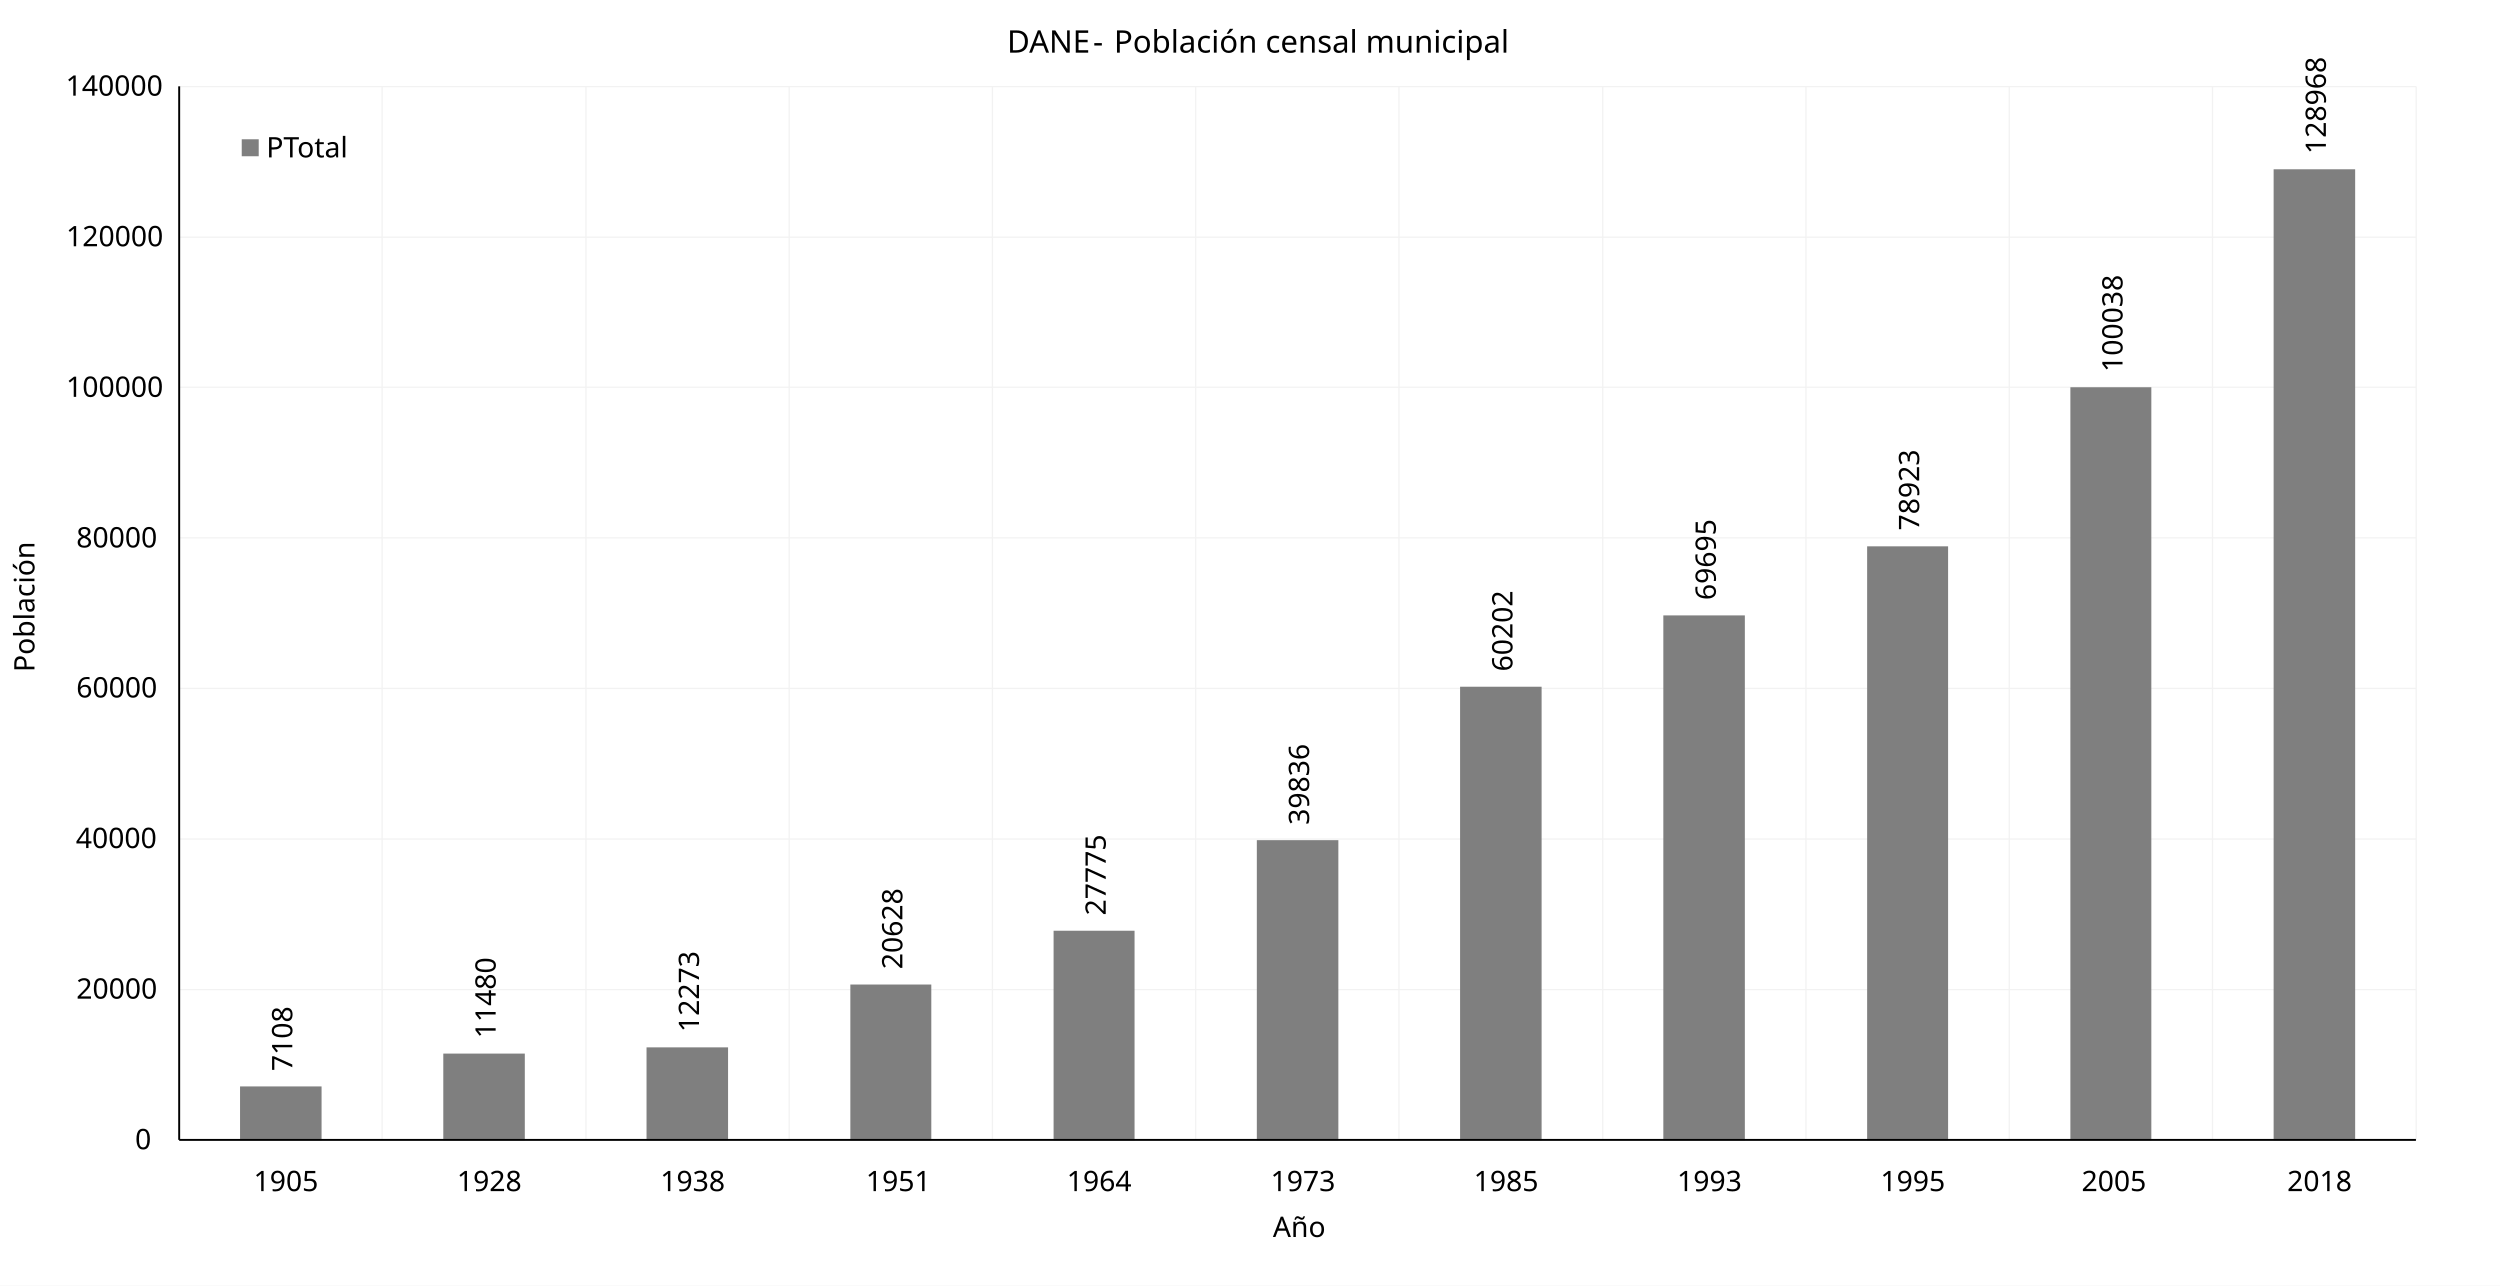
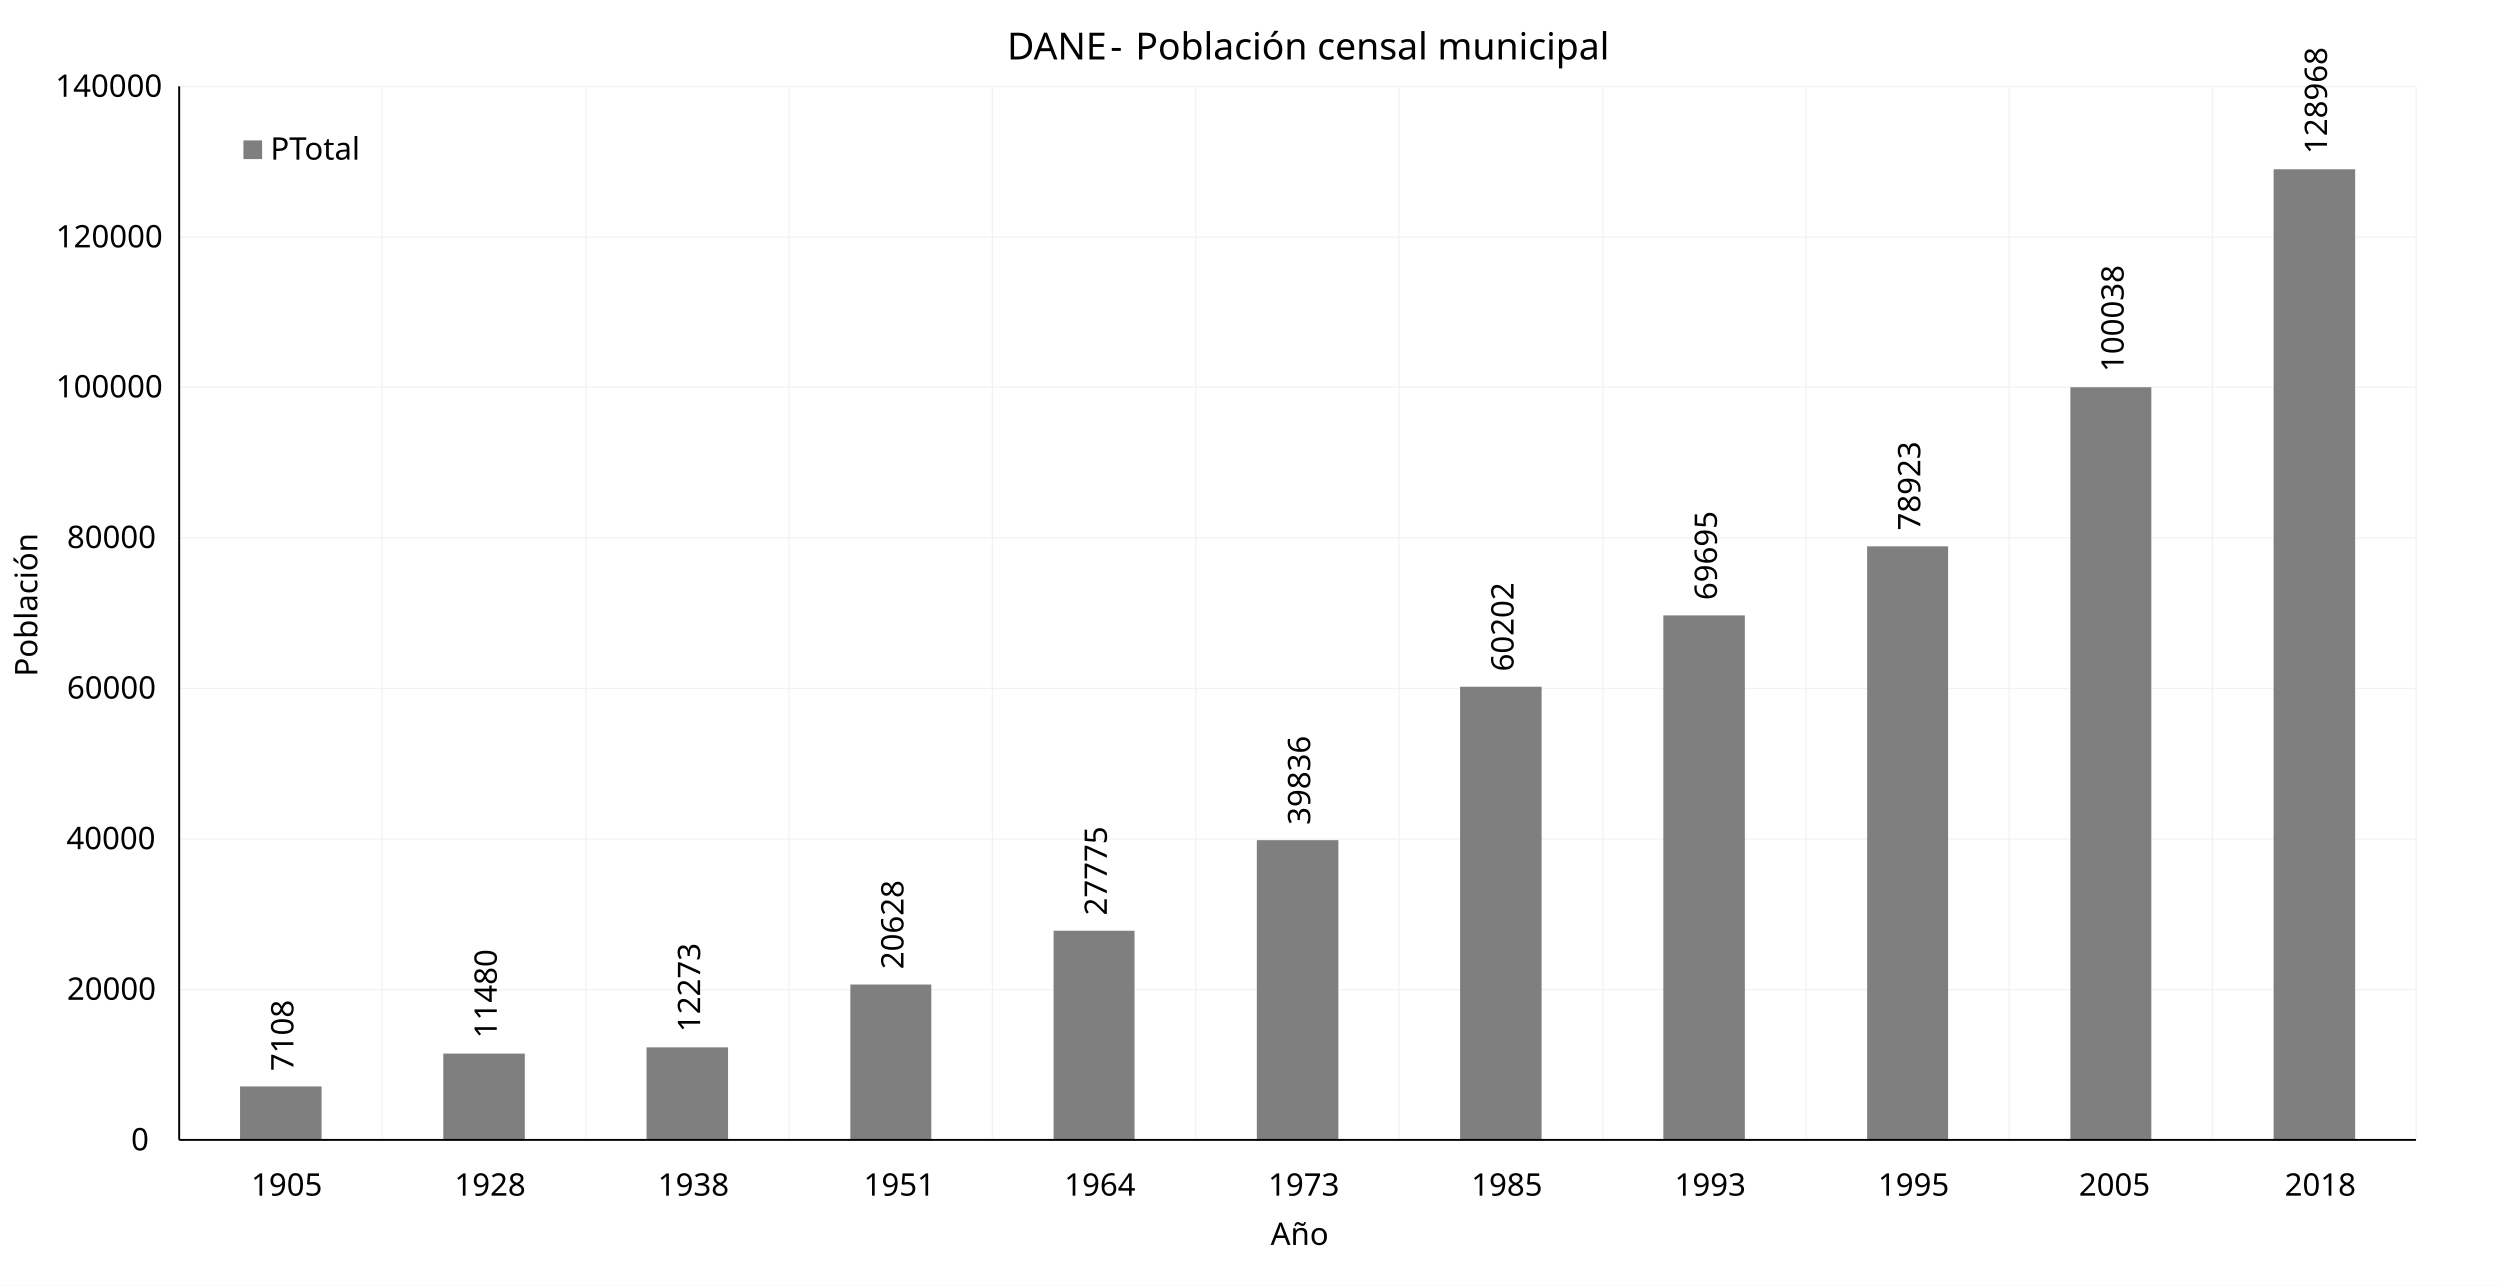
<svg xmlns="http://www.w3.org/2000/svg" width="4416" height="2271" xml:space="preserve" overflow="hidden">
  <defs>
    <clipPath id="clip0">
      <rect x="0" y="0" width="4416" height="2271" />
    </clipPath>
  </defs>
  <g clip-path="url(#clip0)">
    <rect x="0" y="0" width="4416" height="2271" fill="#FFFFFF" />
    <g>
      <path d="M316 1748.06 4268 1748.06M316 1482.05 4268 1482.05M316 1216.04 4268 1216.04M316 950.031 4268 950.031M316 684.022 4268 684.022M316 419.014 4268 419.014M316 153 4268 153" stroke="#F2F2F2" stroke-width="2.292" stroke-linejoin="round" stroke-miterlimit="10" fill="none" />
    </g>
    <g>
      <path d="M675.022 153 675.022 2014M1035.03 153 1035.03 2014M1394.05 153 1394.05 2014M1753.06 153 1753.06 2014M2112.07 153 2112.07 2014M2471.08 153 2471.08 2014M2831.09 153 2831.09 2014M3190.1 153 3190.1 2014M3549.12 153 3549.12 2014M3908.13 153 3908.13 2014M4268 153 4268 2014" stroke="#F2F2F2" stroke-width="2.292" stroke-linejoin="round" stroke-miterlimit="10" fill="none" />
    </g>
    <g>
      <path d="M424.014 1919.06 568.019 1919.06 568.019 2014 424.014 2014ZM783.026 1861.06 927.03 1861.06 927.03 2014 783.026 2014ZM1142.04 1850.06 1286.04 1850.06 1286.04 2014 1142.04 2014ZM1502.05 1739.06 1645.05 1739.06 1645.05 2014 1502.05 2014ZM1861.06 1644.05 2004.07 1644.05 2004.07 2014 1861.06 2014ZM2220.07 1484.05 2364.08 1484.05 2364.08 2014 2220.07 2014ZM2579.08 1213.04 2723.09 1213.04 2723.09 2014 2579.08 2014ZM2938.1 1087.04 3082.1 1087.04 3082.1 2014 2938.1 2014ZM3298.11 965.032 3441.11 965.032 3441.11 2014 3298.11 2014ZM3657.12 684.022 3800.12 684.022 3800.12 2014 3657.12 2014ZM4016.13 299.01 4160.14 299.01 4160.14 2014 4016.13 2014Z" fill="#7F7F7F" />
    </g>
    <g>
      <path d="M0 0 0 1861" stroke="#000000" stroke-width="3.438" stroke-linejoin="round" stroke-miterlimit="10" fill="none" fill-rule="evenodd" transform="matrix(1 0 0 -1 316.5 2013.5)" />
    </g>
    <g>
      <path d="M316.5 2013.5 4267.5 2013.5" stroke="#000000" stroke-width="3.438" stroke-linejoin="round" stroke-miterlimit="10" fill="none" fill-rule="evenodd" />
    </g>
    <g>
-       <text font-family="Segoe UI Light,Segoe UI Light_MSFontService,sans-serif" font-weight="300" font-size="50" transform="matrix(6.12323e-17 -1 1 6.12323e-17 516.297 1892)">7108</text>
+       <text font-family="Segoe UI Light,Segoe UI Light_MSFontService,sans-serif" font-weight="300" font-size="55" transform="matrix(6.12323e-17 -1 1 6.12323e-17 518.268 1892)">7108</text>
    </g>
    <g>
-       <text font-family="Segoe UI Light,Segoe UI Light_MSFontService,sans-serif" font-weight="300" font-size="50" transform="matrix(6.12323e-17 -1 1 6.12323e-17 875.509 1834)">11480</text>
+       <text font-family="Segoe UI Light,Segoe UI Light_MSFontService,sans-serif" font-weight="300" font-size="55" transform="matrix(6.12323e-17 -1 1 6.12323e-17 877.48 1834)">11480</text>
    </g>
    <g>
-       <text font-family="Segoe UI Light,Segoe UI Light_MSFontService,sans-serif" font-weight="300" font-size="50" transform="matrix(6.12323e-17 -1 1 6.12323e-17 1234.72 1823)">12273</text>
+       <text font-family="Segoe UI Light,Segoe UI Light_MSFontService,sans-serif" font-weight="300" font-size="55" transform="matrix(6.12323e-17 -1 1 6.12323e-17 1236.69 1823)">12273</text>
    </g>
    <g>
-       <text font-family="Segoe UI Light,Segoe UI Light_MSFontService,sans-serif" font-weight="300" font-size="50" transform="matrix(6.12323e-17 -1 1 6.12323e-17 1593.93 1712)">20628</text>
+       <text font-family="Segoe UI Light,Segoe UI Light_MSFontService,sans-serif" font-weight="300" font-size="55" transform="matrix(6.12323e-17 -1 1 6.12323e-17 1595.9 1712)">20628</text>
    </g>
    <g>
-       <text font-family="Segoe UI Light,Segoe UI Light_MSFontService,sans-serif" font-weight="300" font-size="50" transform="matrix(6.12323e-17 -1 1 6.12323e-17 1953.15 1617)">27775</text>
+       <text font-family="Segoe UI Light,Segoe UI Light_MSFontService,sans-serif" font-weight="300" font-size="55" transform="matrix(6.12323e-17 -1 1 6.12323e-17 1955.12 1617)">27775</text>
    </g>
    <g>
-       <text font-family="Segoe UI Light,Segoe UI Light_MSFontService,sans-serif" font-weight="300" font-size="50" transform="matrix(6.12323e-17 -1 1 6.12323e-17 2312.36 1457)">39836</text>
+       <text font-family="Segoe UI Light,Segoe UI Light_MSFontService,sans-serif" font-weight="300" font-size="55" transform="matrix(6.12323e-17 -1 1 6.12323e-17 2314.33 1457)">39836</text>
    </g>
    <g>
-       <text font-family="Segoe UI Light,Segoe UI Light_MSFontService,sans-serif" font-weight="300" font-size="50" transform="matrix(6.12323e-17 -1 1 6.12323e-17 2671.57 1186)">60202</text>
+       <text font-family="Segoe UI Light,Segoe UI Light_MSFontService,sans-serif" font-weight="300" font-size="55" transform="matrix(6.12323e-17 -1 1 6.12323e-17 2673.54 1186)">60202</text>
    </g>
    <g>
-       <text font-family="Segoe UI Light,Segoe UI Light_MSFontService,sans-serif" font-weight="300" font-size="50" transform="matrix(6.12323e-17 -1 1 6.12323e-17 3030.78 1060)">69695</text>
+       <text font-family="Segoe UI Light,Segoe UI Light_MSFontService,sans-serif" font-weight="300" font-size="55" transform="matrix(6.12323e-17 -1 1 6.12323e-17 3032.75 1060)">69695</text>
    </g>
    <g>
-       <text font-family="Segoe UI Light,Segoe UI Light_MSFontService,sans-serif" font-weight="300" font-size="50" transform="matrix(6.12323e-17 -1 1 6.12323e-17 3389.99 937)">78923</text>
+       <text font-family="Segoe UI Light,Segoe UI Light_MSFontService,sans-serif" font-weight="300" font-size="55" transform="matrix(6.12323e-17 -1 1 6.12323e-17 3391.96 937)">78923</text>
    </g>
    <g>
-       <text font-family="Segoe UI Light,Segoe UI Light_MSFontService,sans-serif" font-weight="300" font-size="50" transform="matrix(6.12323e-17 -1 1 6.12323e-17 3749.21 657)">100038</text>
+       <text font-family="Segoe UI Light,Segoe UI Light_MSFontService,sans-serif" font-weight="300" font-size="55" transform="matrix(6.12323e-17 -1 1 6.12323e-17 3751.18 657)">100038</text>
    </g>
    <g>
-       <text font-family="Segoe UI Light,Segoe UI Light_MSFontService,sans-serif" font-weight="300" font-size="50" transform="matrix(6.12323e-17 -1 1 6.12323e-17 4108.42 272)">128968</text>
+       <text font-family="Segoe UI Light,Segoe UI Light_MSFontService,sans-serif" font-weight="300" font-size="55" transform="matrix(6.12323e-17 -1 1 6.12323e-17 4110.39 272)">128968</text>
    </g>
    <g>
-       <text font-family="Segoe UI Light,Segoe UI Light_MSFontService,sans-serif" font-weight="300" font-size="50" transform="matrix(1 0 0 1 238.6 2030)">0</text>
+       <text font-family="Segoe UI Light,Segoe UI Light_MSFontService,sans-serif" font-weight="300" font-size="55" transform="matrix(1 0 0 1 231.542 2032)">0</text>
    </g>
    <g>
-       <text font-family="Segoe UI Light,Segoe UI Light_MSFontService,sans-serif" font-weight="300" font-size="50" transform="matrix(1 0 0 1 134.741 1764)">20000</text>
+       <text font-family="Segoe UI Light,Segoe UI Light_MSFontService,sans-serif" font-weight="300" font-size="55" transform="matrix(1 0 0 1 118.242 1766)">20000</text>
    </g>
    <g>
-       <text font-family="Segoe UI Light,Segoe UI Light_MSFontService,sans-serif" font-weight="300" font-size="50" transform="matrix(1 0 0 1 133.939 1498)">40000</text>
+       <text font-family="Segoe UI Light,Segoe UI Light_MSFontService,sans-serif" font-weight="300" font-size="55" transform="matrix(1 0 0 1 117.371 1500)">40000</text>
    </g>
    <g>
-       <text font-family="Segoe UI Light,Segoe UI Light_MSFontService,sans-serif" font-weight="300" font-size="50" transform="matrix(1 0 0 1 134.741 1232)">60000</text>
+       <text font-family="Segoe UI Light,Segoe UI Light_MSFontService,sans-serif" font-weight="300" font-size="55" transform="matrix(1 0 0 1 118.242 1234)">60000</text>
    </g>
    <g>
-       <text font-family="Segoe UI Light,Segoe UI Light_MSFontService,sans-serif" font-weight="300" font-size="50" transform="matrix(1 0 0 1 134.741 967)">80000</text>
+       <text font-family="Segoe UI Light,Segoe UI Light_MSFontService,sans-serif" font-weight="300" font-size="55" transform="matrix(1 0 0 1 118.242 968)">80000</text>
    </g>
    <g>
-       <text font-family="Segoe UI Light,Segoe UI Light_MSFontService,sans-serif" font-weight="300" font-size="50" transform="matrix(1 0 0 1 116.775 701)">100000</text>
+       <text font-family="Segoe UI Light,Segoe UI Light_MSFontService,sans-serif" font-weight="300" font-size="55" transform="matrix(1 0 0 1 98.6481 702)">100000</text>
    </g>
    <g>
-       <text font-family="Segoe UI Light,Segoe UI Light_MSFontService,sans-serif" font-weight="300" font-size="50" transform="matrix(1 0 0 1 116.775 435)">120000</text>
+       <text font-family="Segoe UI Light,Segoe UI Light_MSFontService,sans-serif" font-weight="300" font-size="55" transform="matrix(1 0 0 1 98.6481 437)">120000</text>
    </g>
    <g>
-       <text font-family="Segoe UI Light,Segoe UI Light_MSFontService,sans-serif" font-weight="300" font-size="50" transform="matrix(1 0 0 1 115.973 169)">140000</text>
+       <text font-family="Segoe UI Light,Segoe UI Light_MSFontService,sans-serif" font-weight="300" font-size="55" transform="matrix(1 0 0 1 97.7773 171)">140000</text>
    </g>
    <g>
-       <text font-family="Segoe UI Light,Segoe UI Light_MSFontService,sans-serif" font-weight="300" font-size="50" transform="matrix(1 0 0 1 447.902 2104)">1905</text>
+       <text font-family="Segoe UI Light,Segoe UI Light_MSFontService,sans-serif" font-weight="300" font-size="55" transform="matrix(1 0 0 1 443.548 2112)">1905</text>
    </g>
    <g>
-       <text font-family="Segoe UI Light,Segoe UI Light_MSFontService,sans-serif" font-weight="300" font-size="50" transform="matrix(1 0 0 1 807.114 2104)">1928</text>
+       <text font-family="Segoe UI Light,Segoe UI Light_MSFontService,sans-serif" font-weight="300" font-size="55" transform="matrix(1 0 0 1 802.76 2112)">1928</text>
    </g>
    <g>
-       <text font-family="Segoe UI Light,Segoe UI Light_MSFontService,sans-serif" font-weight="300" font-size="50" transform="matrix(1 0 0 1 1166.33 2104)">1938</text>
+       <text font-family="Segoe UI Light,Segoe UI Light_MSFontService,sans-serif" font-weight="300" font-size="55" transform="matrix(1 0 0 1 1161.97 2112)">1938</text>
    </g>
    <g>
-       <text font-family="Segoe UI Light,Segoe UI Light_MSFontService,sans-serif" font-weight="300" font-size="50" transform="matrix(1 0 0 1 1529.54 2104)">1951</text>
+       <text font-family="Segoe UI Light,Segoe UI Light_MSFontService,sans-serif" font-weight="300" font-size="55" transform="matrix(1 0 0 1 1525.55 2112)">1951</text>
    </g>
    <g>
-       <text font-family="Segoe UI Light,Segoe UI Light_MSFontService,sans-serif" font-weight="300" font-size="50" transform="matrix(1 0 0 1 1884.35 2104)">1964</text>
+       <text font-family="Segoe UI Light,Segoe UI Light_MSFontService,sans-serif" font-weight="300" font-size="55" transform="matrix(1 0 0 1 1879.96 2112)">1964</text>
    </g>
    <g>
-       <text font-family="Segoe UI Light,Segoe UI Light_MSFontService,sans-serif" font-weight="300" font-size="50" transform="matrix(1 0 0 1 2244.36 2104)">1973</text>
+       <text font-family="Segoe UI Light,Segoe UI Light_MSFontService,sans-serif" font-weight="300" font-size="55" transform="matrix(1 0 0 1 2240.04 2112)">1973</text>
    </g>
    <g>
-       <text font-family="Segoe UI Light,Segoe UI Light_MSFontService,sans-serif" font-weight="300" font-size="50" transform="matrix(1 0 0 1 2603.17 2104)">1985</text>
+       <text font-family="Segoe UI Light,Segoe UI Light_MSFontService,sans-serif" font-weight="300" font-size="55" transform="matrix(1 0 0 1 2598.82 2112)">1985</text>
    </g>
    <g>
-       <text font-family="Segoe UI Light,Segoe UI Light_MSFontService,sans-serif" font-weight="300" font-size="50" transform="matrix(1 0 0 1 2962.39 2104)">1993</text>
+       <text font-family="Segoe UI Light,Segoe UI Light_MSFontService,sans-serif" font-weight="300" font-size="55" transform="matrix(1 0 0 1 2958.03 2112)">1993</text>
    </g>
    <g>
-       <text font-family="Segoe UI Light,Segoe UI Light_MSFontService,sans-serif" font-weight="300" font-size="50" transform="matrix(1 0 0 1 3321.6 2104)">1995</text>
+       <text font-family="Segoe UI Light,Segoe UI Light_MSFontService,sans-serif" font-weight="300" font-size="55" transform="matrix(1 0 0 1 3317.25 2112)">1995</text>
    </g>
    <g>
-       <text font-family="Segoe UI Light,Segoe UI Light_MSFontService,sans-serif" font-weight="300" font-size="50" transform="matrix(1 0 0 1 3676.81 2104)">2005</text>
+       <text font-family="Segoe UI Light,Segoe UI Light_MSFontService,sans-serif" font-weight="300" font-size="55" transform="matrix(1 0 0 1 3672.09 2112)">2005</text>
    </g>
    <g>
-       <text font-family="Segoe UI Light,Segoe UI Light_MSFontService,sans-serif" font-weight="300" font-size="50" transform="matrix(1 0 0 1 4040.02 2104)">2018</text>
+       <text font-family="Segoe UI Light,Segoe UI Light_MSFontService,sans-serif" font-weight="300" font-size="55" transform="matrix(1 0 0 1 4035.67 2112)">2018</text>
    </g>
    <g>
-       <text font-family="Segoe UI Light,Segoe UI Light_MSFontService,sans-serif" font-weight="300" font-size="50" transform="matrix(6.12323e-17 -1 1 6.12323e-17 60.8666 1187)">Población</text>
+       <text font-family="Segoe UI Light,Segoe UI Light_MSFontService,sans-serif" font-weight="300" font-size="55" transform="matrix(6.12323e-17 -1 1 6.12323e-17 65.8854 1195)">Población</text>
    </g>
    <g>
-       <text font-family="Segoe UI Light,Segoe UI Light_MSFontService,sans-serif" font-weight="300" font-size="50" transform="matrix(1 0 0 1 2248.41 2185)">Año</text>
+       <text font-family="Segoe UI Light,Segoe UI Light_MSFontService,sans-serif" font-weight="300" font-size="55" transform="matrix(1 0 0 1 2244.47 2199)">Año</text>
    </g>
    <g>
-       <text font-family="Segoe UI Light,Segoe UI Light_MSFontService,sans-serif" font-weight="300" font-size="55" transform="matrix(1 0 0 1 1778.89 93)">DANE </text>
+       <text font-family="Segoe UI Light,Segoe UI Light_MSFontService,sans-serif" font-weight="300" font-size="66" transform="matrix(1 0 0 1 1778.89 105)">DANE </text>
    </g>
    <g>
-       <text font-family="Segoe UI Light,Segoe UI Light_MSFontService,sans-serif" font-weight="300" font-size="55" transform="matrix(1 0 0 1 1930.78 93)">-</text>
+       <text font-family="Segoe UI Light,Segoe UI Light_MSFontService,sans-serif" font-weight="300" font-size="66" transform="matrix(1 0 0 1 1961.17 105)">-</text>
    </g>
    <g>
-       <text font-family="Segoe UI Light,Segoe UI Light_MSFontService,sans-serif" font-weight="300" font-size="55" transform="matrix(1 0 0 1 1967.72 93)">Población censal municipal</text>
+       <text font-family="Segoe UI Light,Segoe UI Light_MSFontService,sans-serif" font-weight="300" font-size="66" transform="matrix(1 0 0 1 2005.51 105)">Población censal municipal</text>
    </g>
    <g>
-       <rect x="389" y="214" width="231" height="94" fill="#FFFFFF" />
+       <rect x="389" y="214" width="252" height="100" fill="#FFFFFF" />
    </g>
    <g>
-       <rect x="427" y="246" width="30" height="30" fill="#7F7F7F" />
+       <rect x="430" y="248" width="33" height="33" fill="#7F7F7F" />
    </g>
    <g>
-       <text font-family="Segoe UI Light,Segoe UI Light_MSFontService,sans-serif" font-weight="300" font-size="50" transform="matrix(1 0 0 1 470.437 278)">PTotal</text>
+       <text font-family="Segoe UI Light,Segoe UI Light_MSFontService,sans-serif" font-weight="300" font-size="55" transform="matrix(1 0 0 1 477.668 282)">PTotal</text>
    </g>
  </g>
</svg>
